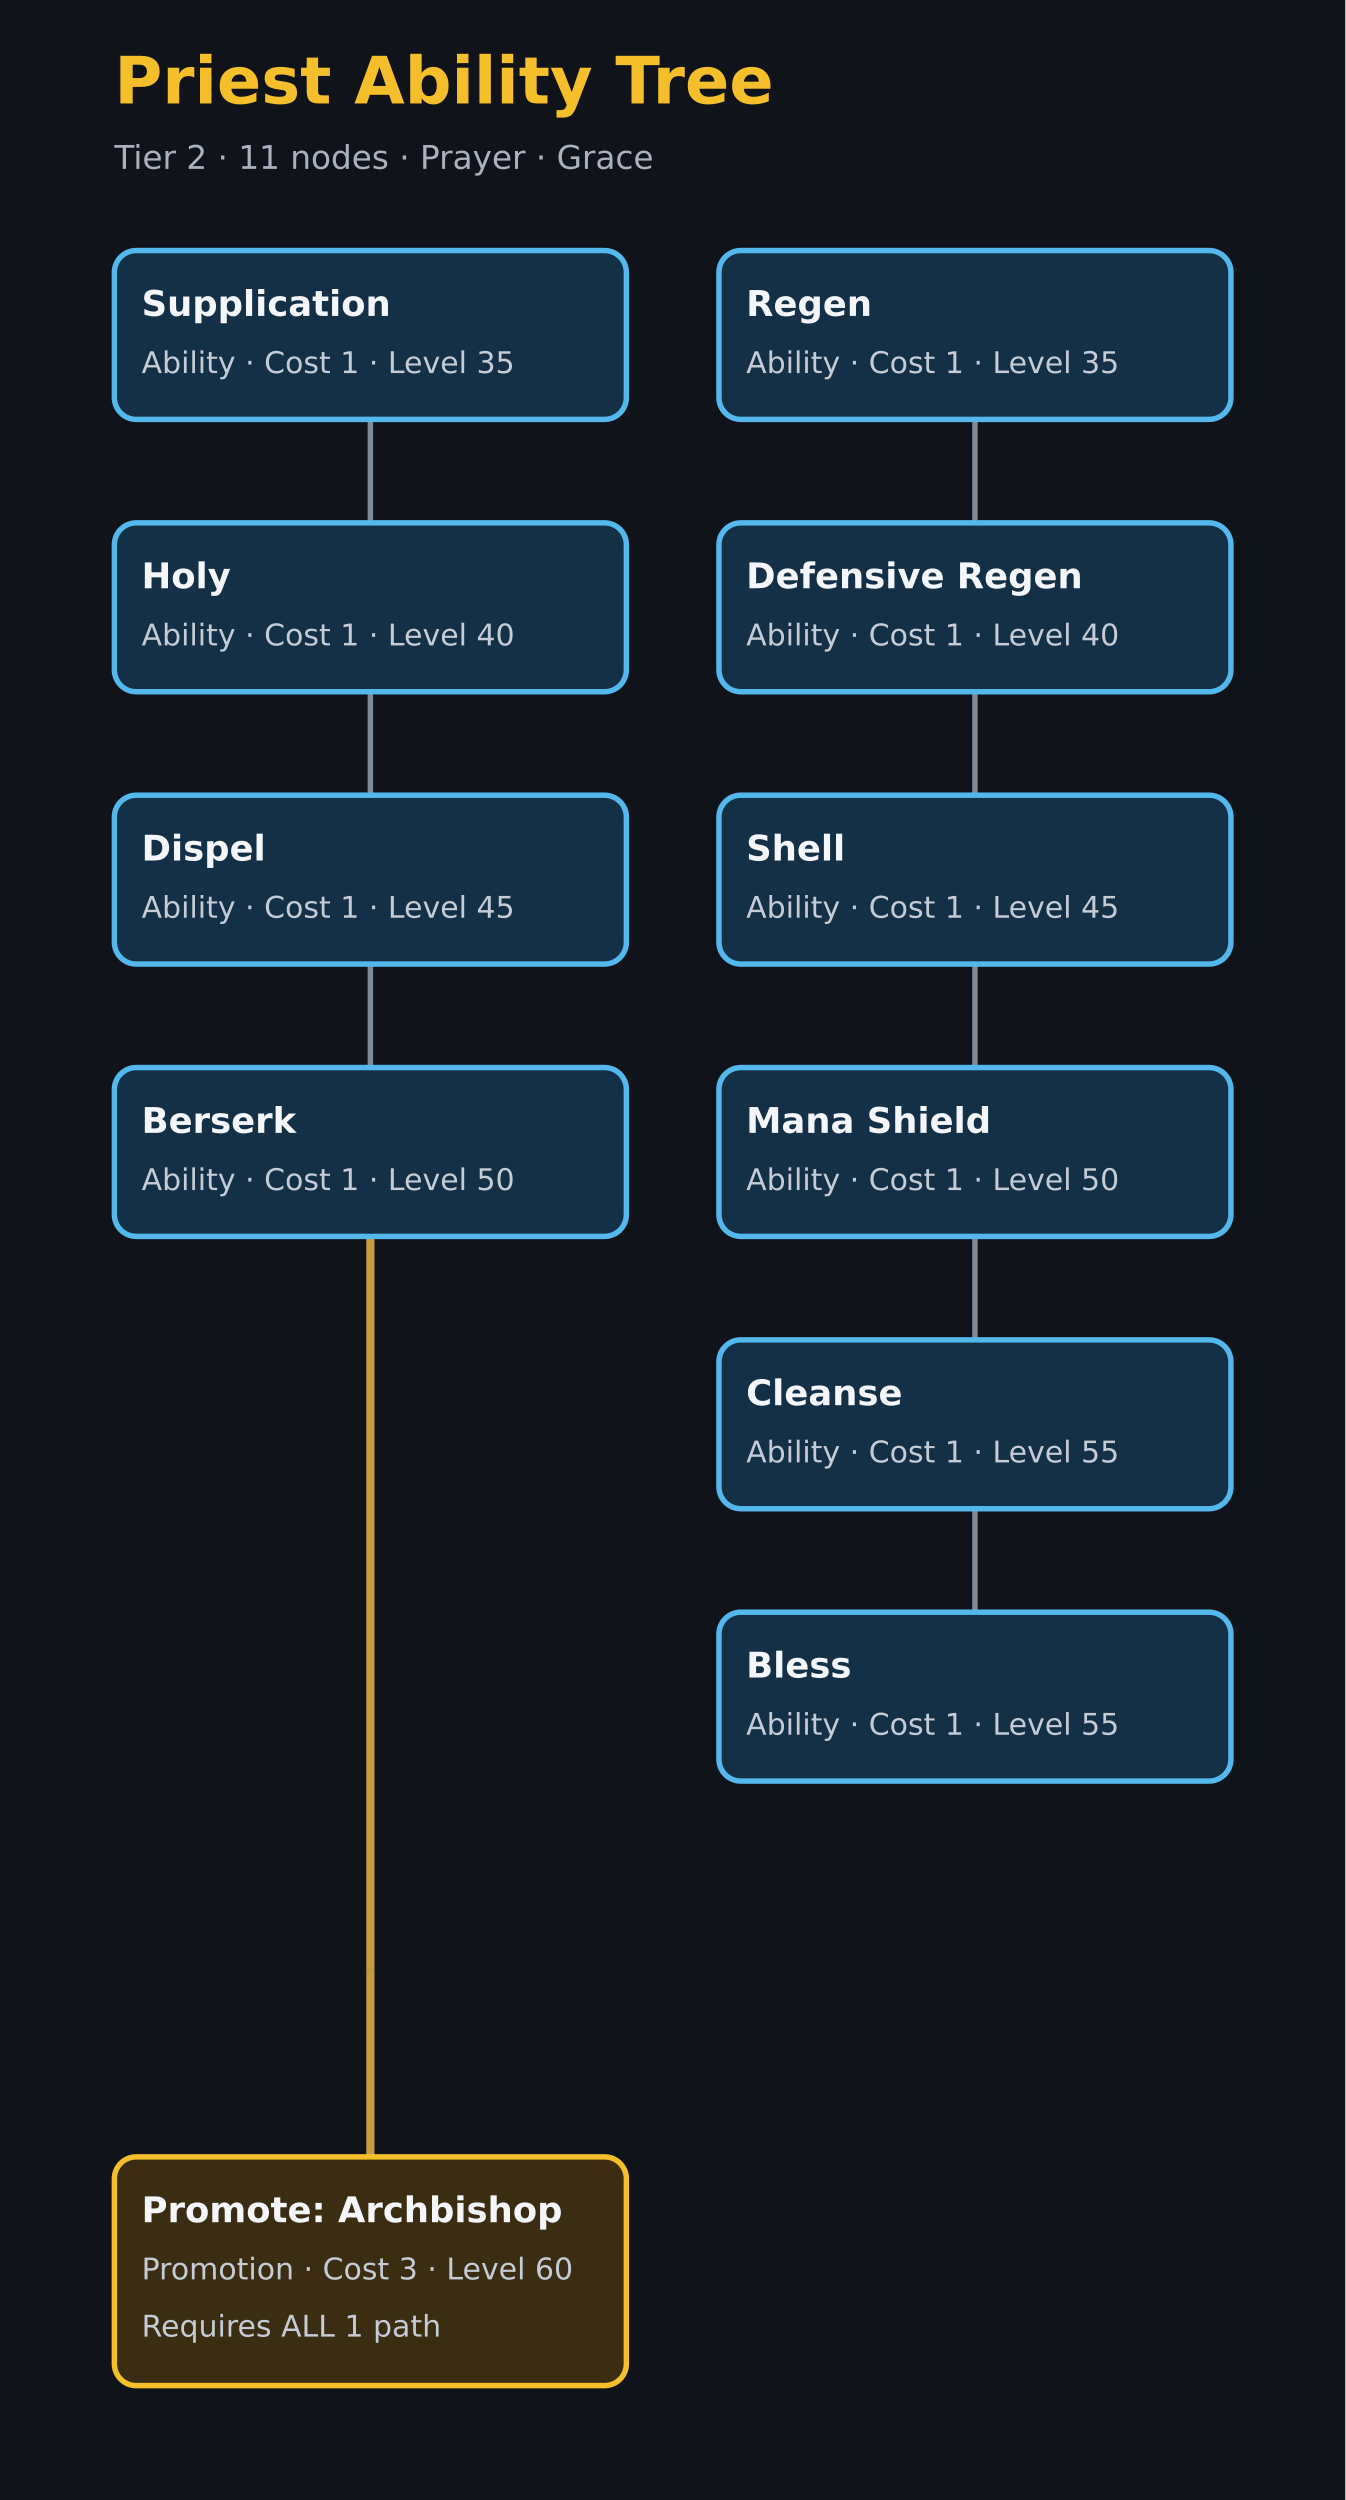
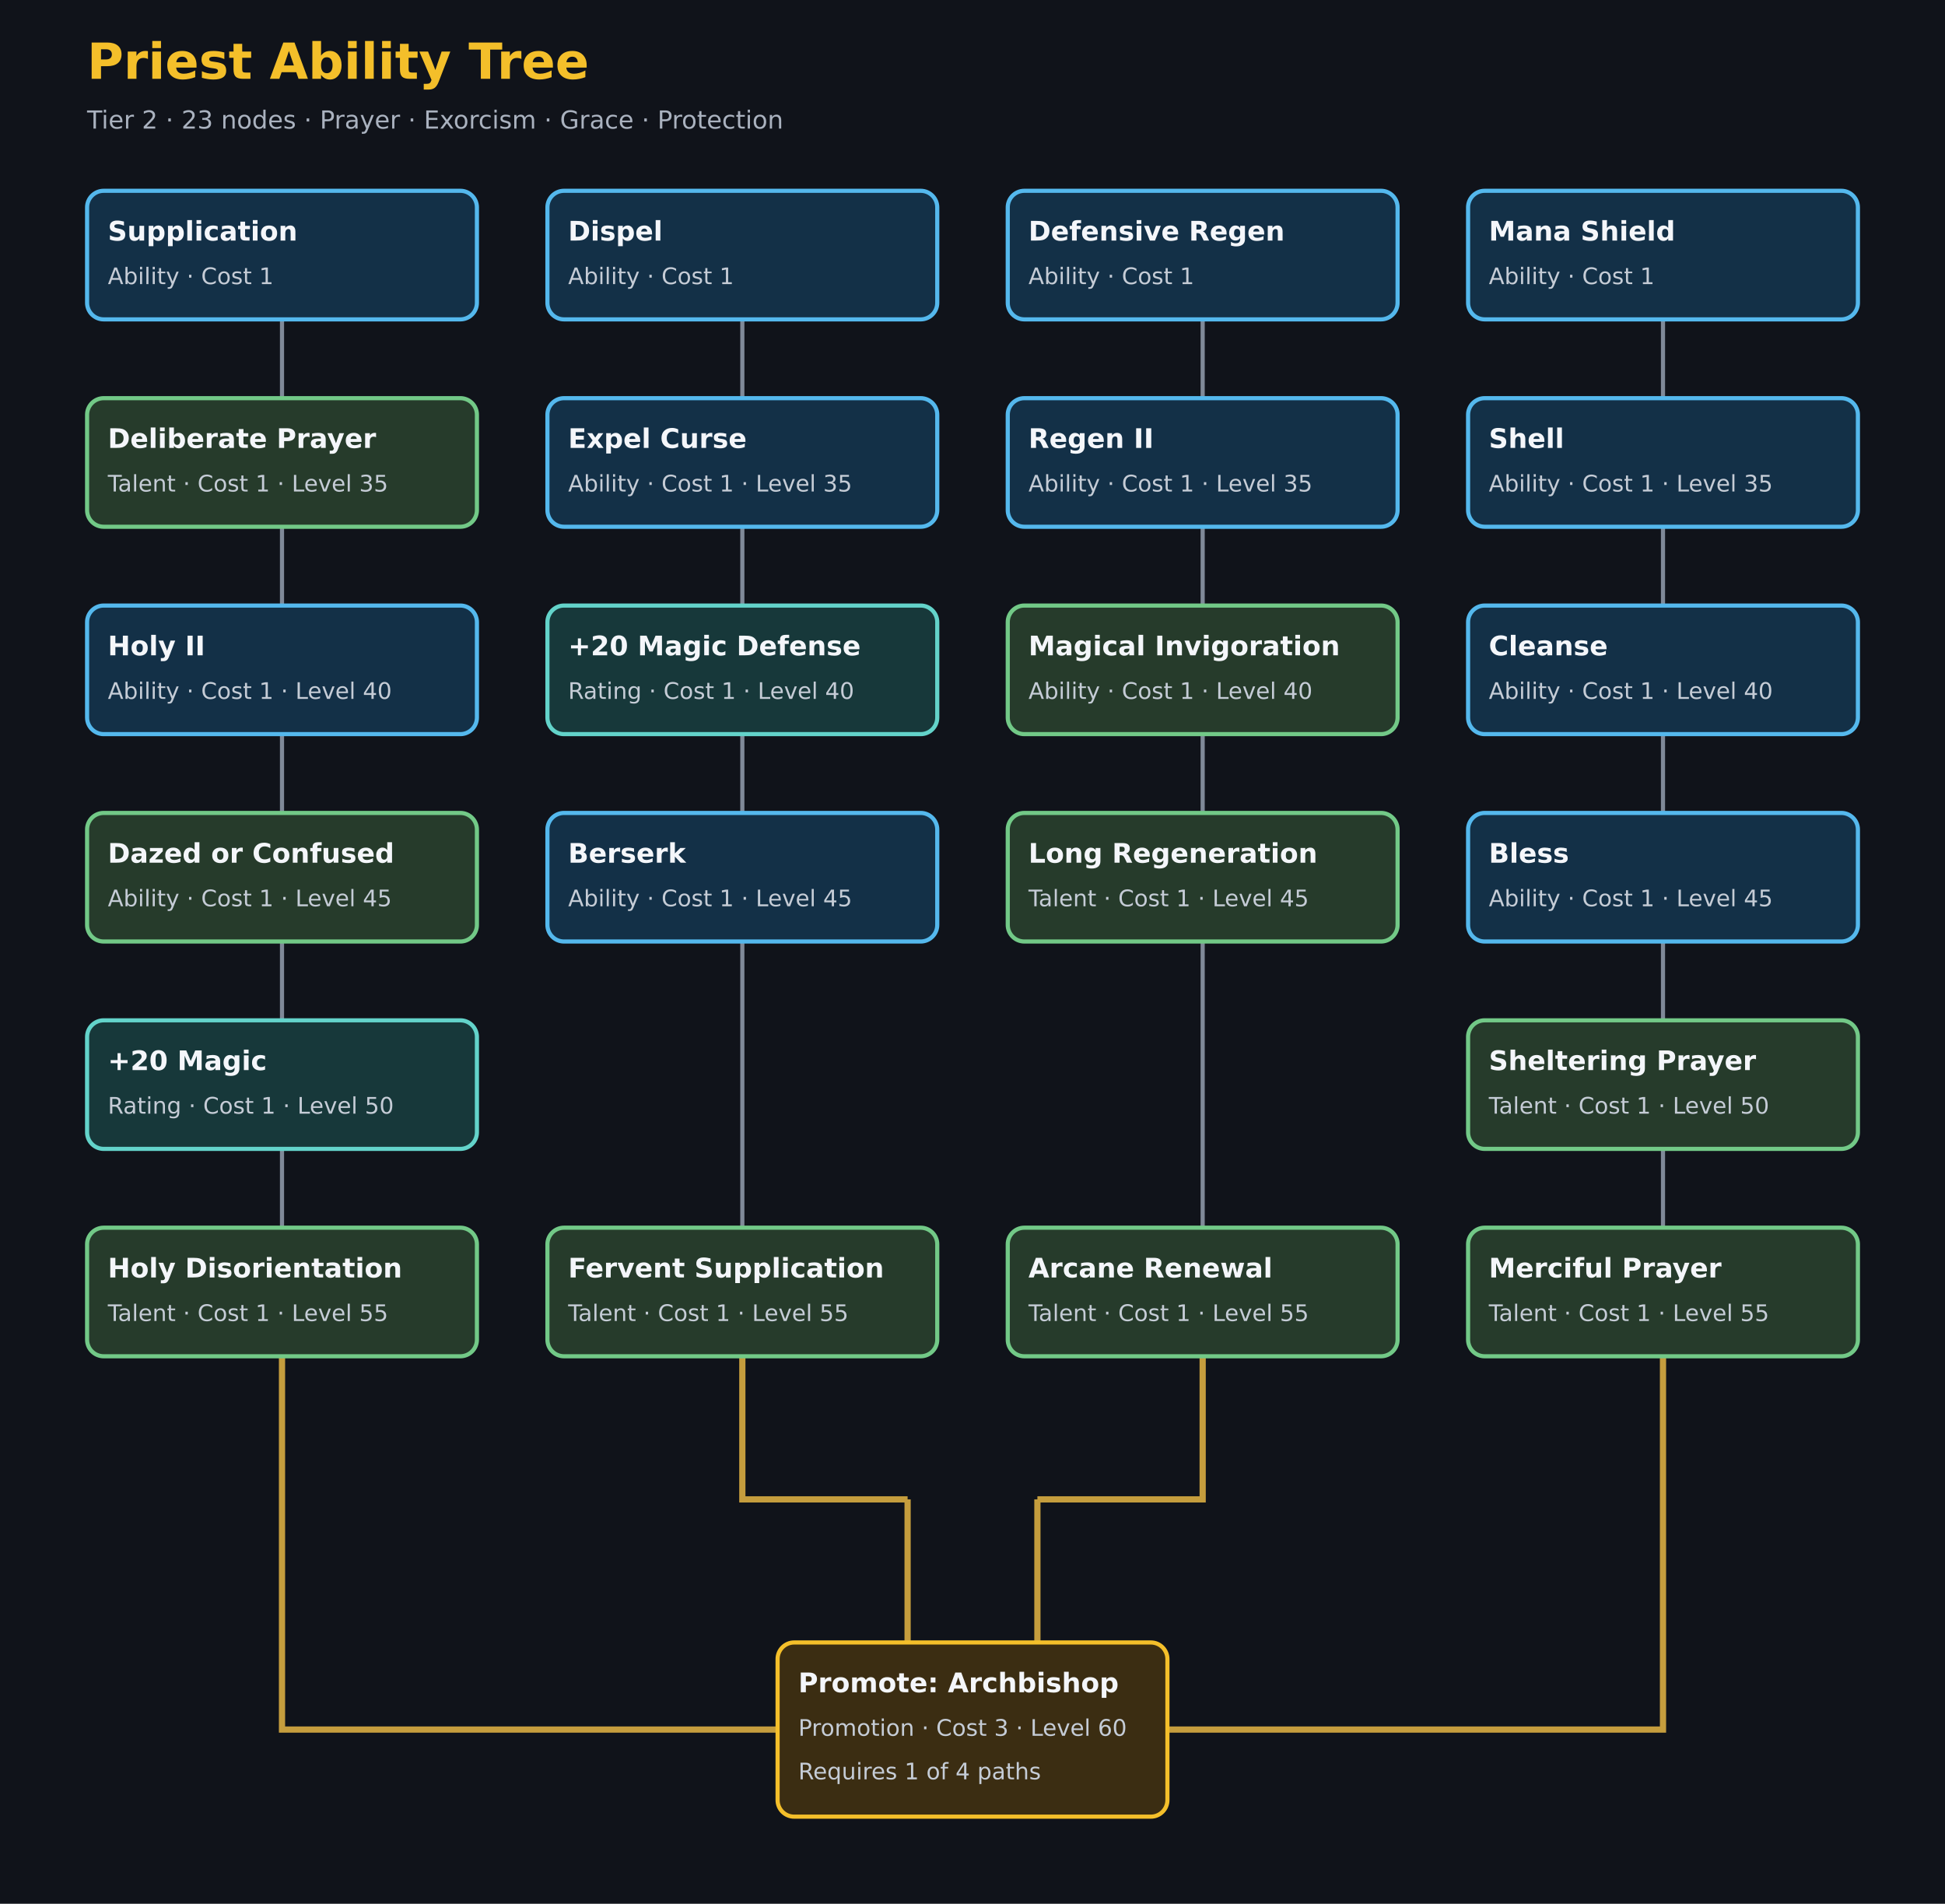
- <svg xmlns="http://www.w3.org/2000/svg" width="494" height="918" viewBox="0 0 494 918">
+ <svg xmlns="http://www.w3.org/2000/svg" width="938" height="918" viewBox="0 0 938 918">
  <style>
text{font-family:DejaVu Sans,Arial,sans-serif}
.title{fill:#f4bf2a;font-size:24px;font-weight:700}
.meta{fill:#aab2bf;font-size:12px}
.name{fill:#f4f6fa;font-size:13px;font-weight:700}
.detail{fill:#c5ccd6;font-size:11px}
.resource{fill:#e6bfdc;font-size:9px;font-weight:700}
.edge{fill:none;stroke:#7f8998;stroke-width:2}
.promotion-edge{fill:none;stroke:#c59d3d;stroke-width:3}
</style>
-   <rect width="494" height="918" fill="#10131a" />
+   <rect width="938" height="918" fill="#10131a" />
  <text class="title" x="42" y="38">Priest Ability Tree</text>
-   <text class="meta" x="42" y="62">Tier 2 · 11 nodes · Prayer · Grace</text>
+   <text class="meta" x="42" y="62">Tier 2 · 23 nodes · Prayer · Exorcism · Grace · Protection</text>
  <path class="edge" d="M 136.0 123.0 V 173.0 H 136.0 V 223.0" />
+   <path class="edge" d="M 136.0 223.0 V 273.0 H 136.0 V 323.0" />
+   <path class="edge" d="M 136.0 323.0 V 373.0 H 136.0 V 423.0" />
+   <path class="edge" d="M 136.0 423.0 V 473.0 H 136.0 V 523.0" />
+   <path class="edge" d="M 136.0 523.0 V 573.0 H 136.0 V 623.0" />
  <path class="edge" d="M 358.0 123.0 V 173.0 H 358.0 V 223.0" />
  <path class="edge" d="M 358.0 223.0 V 273.0 H 358.0 V 323.0" />
  <path class="edge" d="M 358.0 323.0 V 373.0 H 358.0 V 423.0" />
-   <path class="edge" d="M 358.0 423.0 V 473.0 H 358.0 V 523.0" />
-   <path class="edge" d="M 358.0 523.0 V 573.0 H 358.0 V 623.0" />
-   <path class="edge" d="M 136.0 223.0 V 273.0 H 136.0 V 323.0" />
-   <path class="edge" d="M 136.0 323.0 V 373.0 H 136.0 V 423.0" />
-   <path class="promotion-edge" d="M 136.0 454.0 V 462.0 H 136.0 V 723.0 H 136.0" />
-   <path class="promotion-edge" d="M 136.0 723.0 V 792.0" />
-   <rect x="264.0" y="92.0" width="188" height="62" rx="8" fill="#133047" stroke="#54b8ed" stroke-width="2" />
-   <text class="name" x="274.0" y="116.0">Regen</text>
-   <text class="detail" x="274.0" y="137.0">Ability · Cost 1 · Level 35</text>
+   <path class="edge" d="M 358.0 423.0 V 523.0 H 358.0 V 623.0" />
+   <path class="edge" d="M 580.0 123.0 V 173.0 H 580.0 V 223.0" />
+   <path class="edge" d="M 580.0 223.0 V 273.0 H 580.0 V 323.0" />
+   <path class="edge" d="M 580.0 323.0 V 373.0 H 580.0 V 423.0" />
+   <path class="edge" d="M 580.0 423.0 V 523.0 H 580.0 V 623.0" />
+   <path class="edge" d="M 802.0 123.0 V 173.0 H 802.0 V 223.0" />
+   <path class="edge" d="M 802.0 223.0 V 273.0 H 802.0 V 323.0" />
+   <path class="edge" d="M 802.0 323.0 V 373.0 H 802.0 V 423.0" />
+   <path class="edge" d="M 802.0 423.0 V 473.0 H 802.0 V 523.0" />
+   <path class="edge" d="M 802.0 523.0 V 573.0 H 802.0 V 623.0" />
+   <path class="promotion-edge" d="M 136.0 654.0 V 834.0 H 375.0" />
+   <path class="promotion-edge" d="M 358.0 654.0 V 723.0 H 437.7" />
+   <path class="promotion-edge" d="M 437.7 723.0 V 792.0" />
+   <path class="promotion-edge" d="M 580.0 654.0 V 723.0 H 500.3" />
+   <path class="promotion-edge" d="M 500.3 723.0 V 792.0" />
+   <path class="promotion-edge" d="M 802.0 654.0 V 834.0 H 563.0" />
  <rect x="42.0" y="92.0" width="188" height="62" rx="8" fill="#133047" stroke="#54b8ed" stroke-width="2" />
  <text class="name" x="52.0" y="116.0">Supplication</text>
-   <text class="detail" x="52.0" y="137.0">Ability · Cost 1 · Level 35</text>
-   <rect x="42.0" y="192.0" width="188" height="62" rx="8" fill="#133047" stroke="#54b8ed" stroke-width="2" />
-   <text class="name" x="52.0" y="216.0">Holy</text>
-   <text class="detail" x="52.0" y="237.0">Ability · Cost 1 · Level 40</text>
+   <text class="detail" x="52.0" y="137.0">Ability · Cost 1</text>
+   <rect x="42.0" y="192.0" width="188" height="62" rx="8" fill="#263b2b" stroke="#72c987" stroke-width="2" />
+   <text class="name" x="52.0" y="216.0">Deliberate Prayer</text>
+   <text class="detail" x="52.0" y="237.0">Talent · Cost 1 · Level 35</text>
+   <rect x="42.0" y="292.0" width="188" height="62" rx="8" fill="#133047" stroke="#54b8ed" stroke-width="2" />
+   <text class="name" x="52.0" y="316.0">Holy II</text>
+   <text class="detail" x="52.0" y="337.0">Ability · Cost 1 · Level 40</text>
+   <rect x="42.0" y="392.0" width="188" height="62" rx="8" fill="#263b2b" stroke="#72c987" stroke-width="2" />
+   <text class="name" x="52.0" y="416.0">Dazed or Confused</text>
+   <text class="detail" x="52.0" y="437.0">Ability · Cost 1 · Level 45</text>
+   <rect x="42.0" y="492.0" width="188" height="62" rx="8" fill="#17383a" stroke="#63d3ca" stroke-width="2" />
+   <text class="name" x="52.0" y="516.0">+20 Magic</text>
+   <text class="detail" x="52.0" y="537.0">Rating · Cost 1 · Level 50</text>
+   <rect x="42.0" y="592.0" width="188" height="62" rx="8" fill="#263b2b" stroke="#72c987" stroke-width="2" />
+   <text class="name" x="52.0" y="616.0">Holy Disorientation</text>
+   <text class="detail" x="52.0" y="637.0">Talent · Cost 1 · Level 55</text>
+   <rect x="264.0" y="92.0" width="188" height="62" rx="8" fill="#133047" stroke="#54b8ed" stroke-width="2" />
+   <text class="name" x="274.0" y="116.0">Dispel</text>
+   <text class="detail" x="274.0" y="137.0">Ability · Cost 1</text>
  <rect x="264.0" y="192.0" width="188" height="62" rx="8" fill="#133047" stroke="#54b8ed" stroke-width="2" />
-   <text class="name" x="274.0" y="216.0">Defensive Regen</text>
-   <text class="detail" x="274.0" y="237.0">Ability · Cost 1 · Level 40</text>
-   <rect x="264.0" y="292.0" width="188" height="62" rx="8" fill="#133047" stroke="#54b8ed" stroke-width="2" />
-   <text class="name" x="274.0" y="316.0">Shell</text>
-   <text class="detail" x="274.0" y="337.0">Ability · Cost 1 · Level 45</text>
+   <text class="name" x="274.0" y="216.0">Expel Curse</text>
+   <text class="detail" x="274.0" y="237.0">Ability · Cost 1 · Level 35</text>
+   <rect x="264.0" y="292.0" width="188" height="62" rx="8" fill="#17383a" stroke="#63d3ca" stroke-width="2" />
+   <text class="name" x="274.0" y="316.0">+20 Magic Defense</text>
+   <text class="detail" x="274.0" y="337.0">Rating · Cost 1 · Level 40</text>
  <rect x="264.0" y="392.0" width="188" height="62" rx="8" fill="#133047" stroke="#54b8ed" stroke-width="2" />
-   <text class="name" x="274.0" y="416.0">Mana Shield</text>
-   <text class="detail" x="274.0" y="437.0">Ability · Cost 1 · Level 50</text>
-   <rect x="264.0" y="492.0" width="188" height="62" rx="8" fill="#133047" stroke="#54b8ed" stroke-width="2" />
-   <text class="name" x="274.0" y="516.0">Cleanse</text>
-   <text class="detail" x="274.0" y="537.0">Ability · Cost 1 · Level 55</text>
-   <rect x="264.0" y="592.0" width="188" height="62" rx="8" fill="#133047" stroke="#54b8ed" stroke-width="2" />
-   <text class="name" x="274.0" y="616.0">Bless</text>
-   <text class="detail" x="274.0" y="637.0">Ability · Cost 1 · Level 55</text>
-   <rect x="42.0" y="292.0" width="188" height="62" rx="8" fill="#133047" stroke="#54b8ed" stroke-width="2" />
-   <text class="name" x="52.0" y="316.0">Dispel</text>
-   <text class="detail" x="52.0" y="337.0">Ability · Cost 1 · Level 45</text>
-   <rect x="42.0" y="392.0" width="188" height="62" rx="8" fill="#133047" stroke="#54b8ed" stroke-width="2" />
-   <text class="name" x="52.0" y="416.0">Berserk</text>
-   <text class="detail" x="52.0" y="437.0">Ability · Cost 1 · Level 50</text>
-   <rect x="42.0" y="792.0" width="188" height="84" rx="8" fill="#3b2d12" stroke="#f4bf2a" stroke-width="2" />
-   <text class="name" x="52.0" y="816.0">Promote: Archbishop</text>
-   <text class="detail" x="52.0" y="837.0">Promotion · Cost 3 · Level 60</text>
-   <text class="detail" x="52.0" y="858.0">Requires ALL 1 path</text>
+   <text class="name" x="274.0" y="416.0">Berserk</text>
+   <text class="detail" x="274.0" y="437.0">Ability · Cost 1 · Level 45</text>
+   <rect x="264.0" y="592.0" width="188" height="62" rx="8" fill="#263b2b" stroke="#72c987" stroke-width="2" />
+   <text class="name" x="274.0" y="616.0">Fervent Supplication</text>
+   <text class="detail" x="274.0" y="637.0">Talent · Cost 1 · Level 55</text>
+   <rect x="486.0" y="92.0" width="188" height="62" rx="8" fill="#133047" stroke="#54b8ed" stroke-width="2" />
+   <text class="name" x="496.0" y="116.0">Defensive Regen</text>
+   <text class="detail" x="496.0" y="137.0">Ability · Cost 1</text>
+   <rect x="486.0" y="192.0" width="188" height="62" rx="8" fill="#133047" stroke="#54b8ed" stroke-width="2" />
+   <text class="name" x="496.0" y="216.0">Regen II</text>
+   <text class="detail" x="496.0" y="237.0">Ability · Cost 1 · Level 35</text>
+   <rect x="486.0" y="292.0" width="188" height="62" rx="8" fill="#263b2b" stroke="#72c987" stroke-width="2" />
+   <text class="name" x="496.0" y="316.0">Magical Invigoration</text>
+   <text class="detail" x="496.0" y="337.0">Ability · Cost 1 · Level 40</text>
+   <rect x="486.0" y="392.0" width="188" height="62" rx="8" fill="#263b2b" stroke="#72c987" stroke-width="2" />
+   <text class="name" x="496.0" y="416.0">Long Regeneration</text>
+   <text class="detail" x="496.0" y="437.0">Talent · Cost 1 · Level 45</text>
+   <rect x="486.0" y="592.0" width="188" height="62" rx="8" fill="#263b2b" stroke="#72c987" stroke-width="2" />
+   <text class="name" x="496.0" y="616.0">Arcane Renewal</text>
+   <text class="detail" x="496.0" y="637.0">Talent · Cost 1 · Level 55</text>
+   <rect x="708.0" y="92.0" width="188" height="62" rx="8" fill="#133047" stroke="#54b8ed" stroke-width="2" />
+   <text class="name" x="718.0" y="116.0">Mana Shield</text>
+   <text class="detail" x="718.0" y="137.0">Ability · Cost 1</text>
+   <rect x="708.0" y="192.0" width="188" height="62" rx="8" fill="#133047" stroke="#54b8ed" stroke-width="2" />
+   <text class="name" x="718.0" y="216.0">Shell</text>
+   <text class="detail" x="718.0" y="237.0">Ability · Cost 1 · Level 35</text>
+   <rect x="708.0" y="292.0" width="188" height="62" rx="8" fill="#133047" stroke="#54b8ed" stroke-width="2" />
+   <text class="name" x="718.0" y="316.0">Cleanse</text>
+   <text class="detail" x="718.0" y="337.0">Ability · Cost 1 · Level 40</text>
+   <rect x="708.0" y="392.0" width="188" height="62" rx="8" fill="#133047" stroke="#54b8ed" stroke-width="2" />
+   <text class="name" x="718.0" y="416.0">Bless</text>
+   <text class="detail" x="718.0" y="437.0">Ability · Cost 1 · Level 45</text>
+   <rect x="708.0" y="492.0" width="188" height="62" rx="8" fill="#263b2b" stroke="#72c987" stroke-width="2" />
+   <text class="name" x="718.0" y="516.0">Sheltering Prayer</text>
+   <text class="detail" x="718.0" y="537.0">Talent · Cost 1 · Level 50</text>
+   <rect x="708.0" y="592.0" width="188" height="62" rx="8" fill="#263b2b" stroke="#72c987" stroke-width="2" />
+   <text class="name" x="718.0" y="616.0">Merciful Prayer</text>
+   <text class="detail" x="718.0" y="637.0">Talent · Cost 1 · Level 55</text>
+   <rect x="375.0" y="792.0" width="188" height="84" rx="8" fill="#3b2d12" stroke="#f4bf2a" stroke-width="2" />
+   <text class="name" x="385.0" y="816.0">Promote: Archbishop</text>
+   <text class="detail" x="385.0" y="837.0">Promotion · Cost 3 · Level 60</text>
+   <text class="detail" x="385.0" y="858.0">Requires 1 of 4 paths</text>
</svg>
